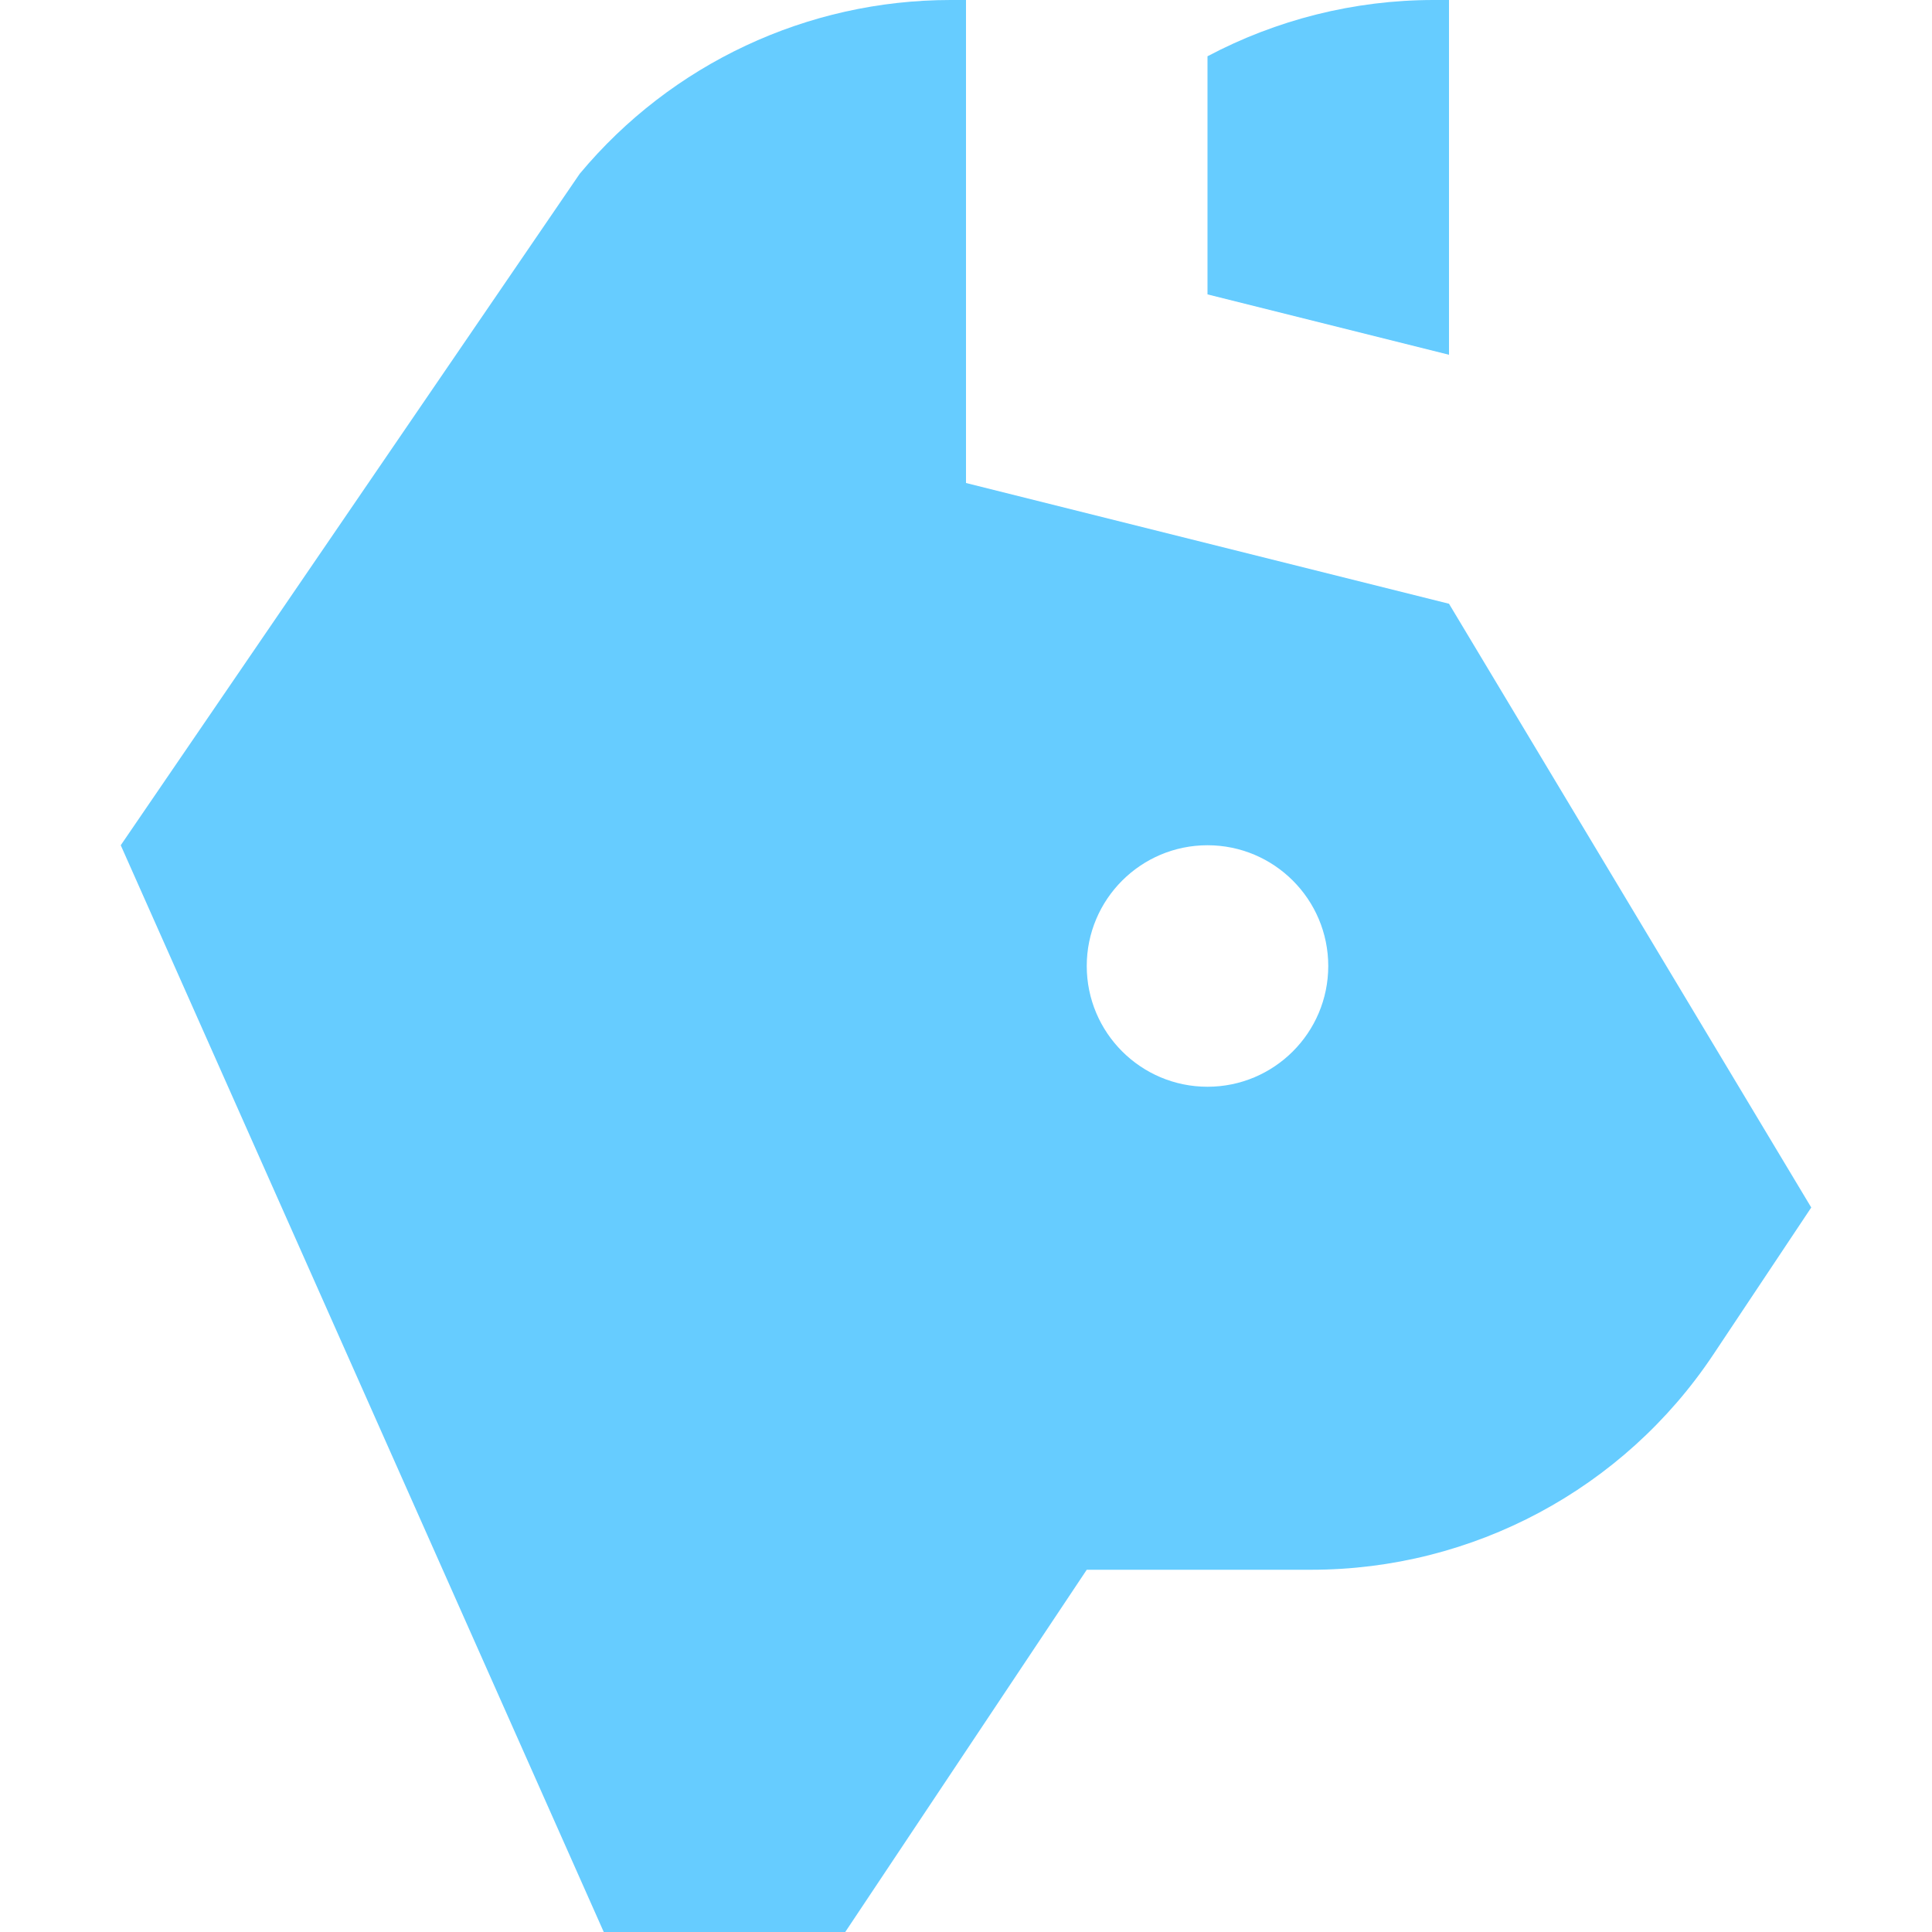
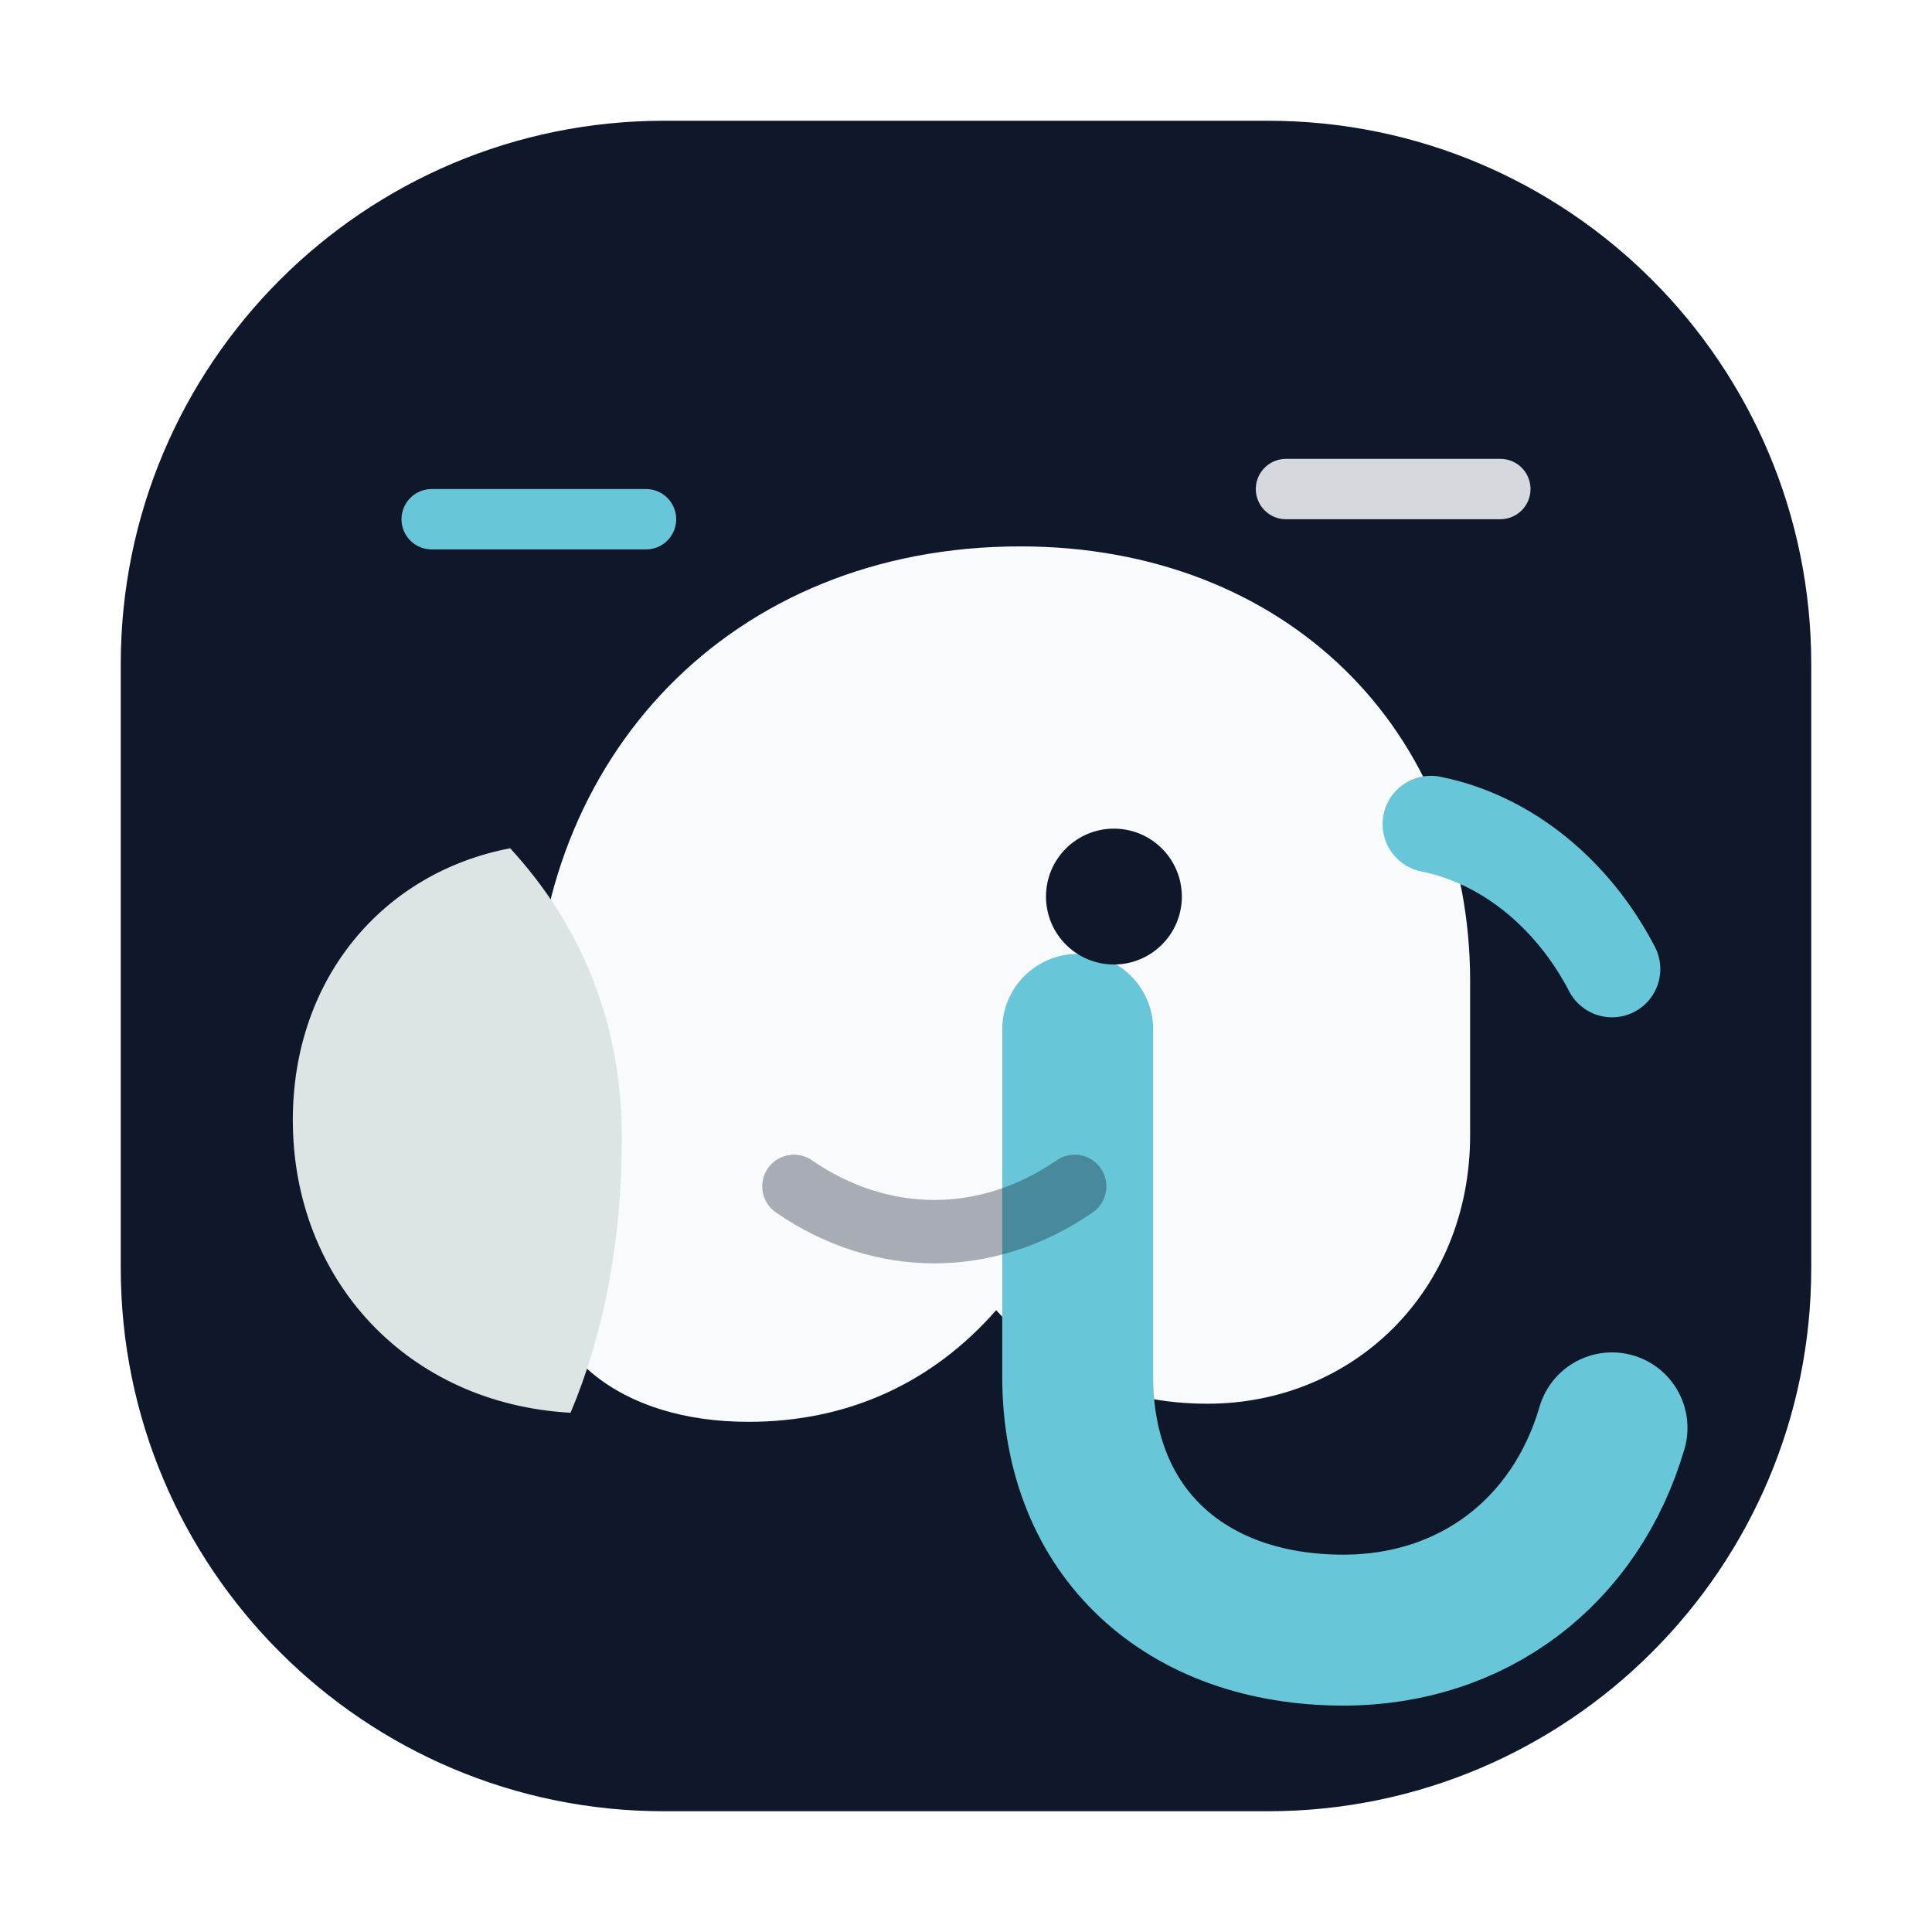
- <svg xmlns="http://www.w3.org/2000/svg" width="800px" height="800px" viewBox="0 0 16 16" fill="none">
-   <path fill-rule="evenodd" clip-rule="evenodd" d="M1 7L4.801 1.439C5.561 0.527 6.686 0 7.873 0H8V4L12 5L15 10L14.188 11.219C13.446 12.332 12.197 13 10.859 13H9L7 16H5L1 7ZM10 9C10.552 9 11 8.552 11 8C11 7.448 10.552 7 10 7C9.448 7 9 7.448 9 8C9 8.552 9.448 9 10 9Z" fill="#66CCFF" />
-   <path d="M10 0.466V2.438L12 2.938V0H11.873C11.213 0 10.57 0.164 10 0.466Z" fill="#66CCFF" />
+ <svg xmlns="http://www.w3.org/2000/svg" viewBox="0 0 64 64" role="img" aria-labelledby="peilin-favicon-title">
+   <rect x="4" y="4" width="56" height="56" rx="18" fill="#0f172a" />
+   <path d="M17.7 34.2c0-9.1 6.5-16.1 16.1-16.1 8.8 0 14.9 6.1 14.9 14.4v5.1c0 5.2-3.9 8.9-8.7 8.9-2.9 0-5.2-1.1-7-3.1-2.1 2.4-4.9 3.7-8.2 3.7-4.2 0-7.1-2.2-7.1-5.9v-7Z" fill="#f8fafc" />
+   <path d="M16.9 28.1c-4.2.8-7.2 4.3-7.2 9 0 5.3 3.8 9.4 9.2 9.7 1.1-2.6 1.7-5.7 1.7-9.1 0-3.9-1.4-7.1-3.7-9.6Z" fill="#dce5e4" />
+   <path d="M35.7 34.1v11.5c0 5.2 3.6 8.4 8.8 8.4 4.3 0 7.7-2.6 8.9-6.7" fill="none" stroke="#67c6d8" stroke-width="5" stroke-linecap="round" />
+   <path d="M47.4 27.3c2.5.5 4.7 2.3 6 4.8" fill="none" stroke="#67c6d8" stroke-width="3.2" stroke-linecap="round" />
+   <circle cx="36.9" cy="29.7" r="2.25" fill="#0f172a" />
+   <path d="M26.3 39.3c2.9 2 6.4 2 9.3 0" fill="none" stroke="#0f172a" stroke-opacity="0.34" stroke-width="2.1" stroke-linecap="round" />
+   <path d="M14.3 17.2h7.1" fill="none" stroke="#67c6d8" stroke-width="2" stroke-linecap="round" />
+   <path d="M42.6 16.2h7.1" fill="none" stroke="#f8fafc" stroke-opacity="0.85" stroke-width="2" stroke-linecap="round" />
</svg>
